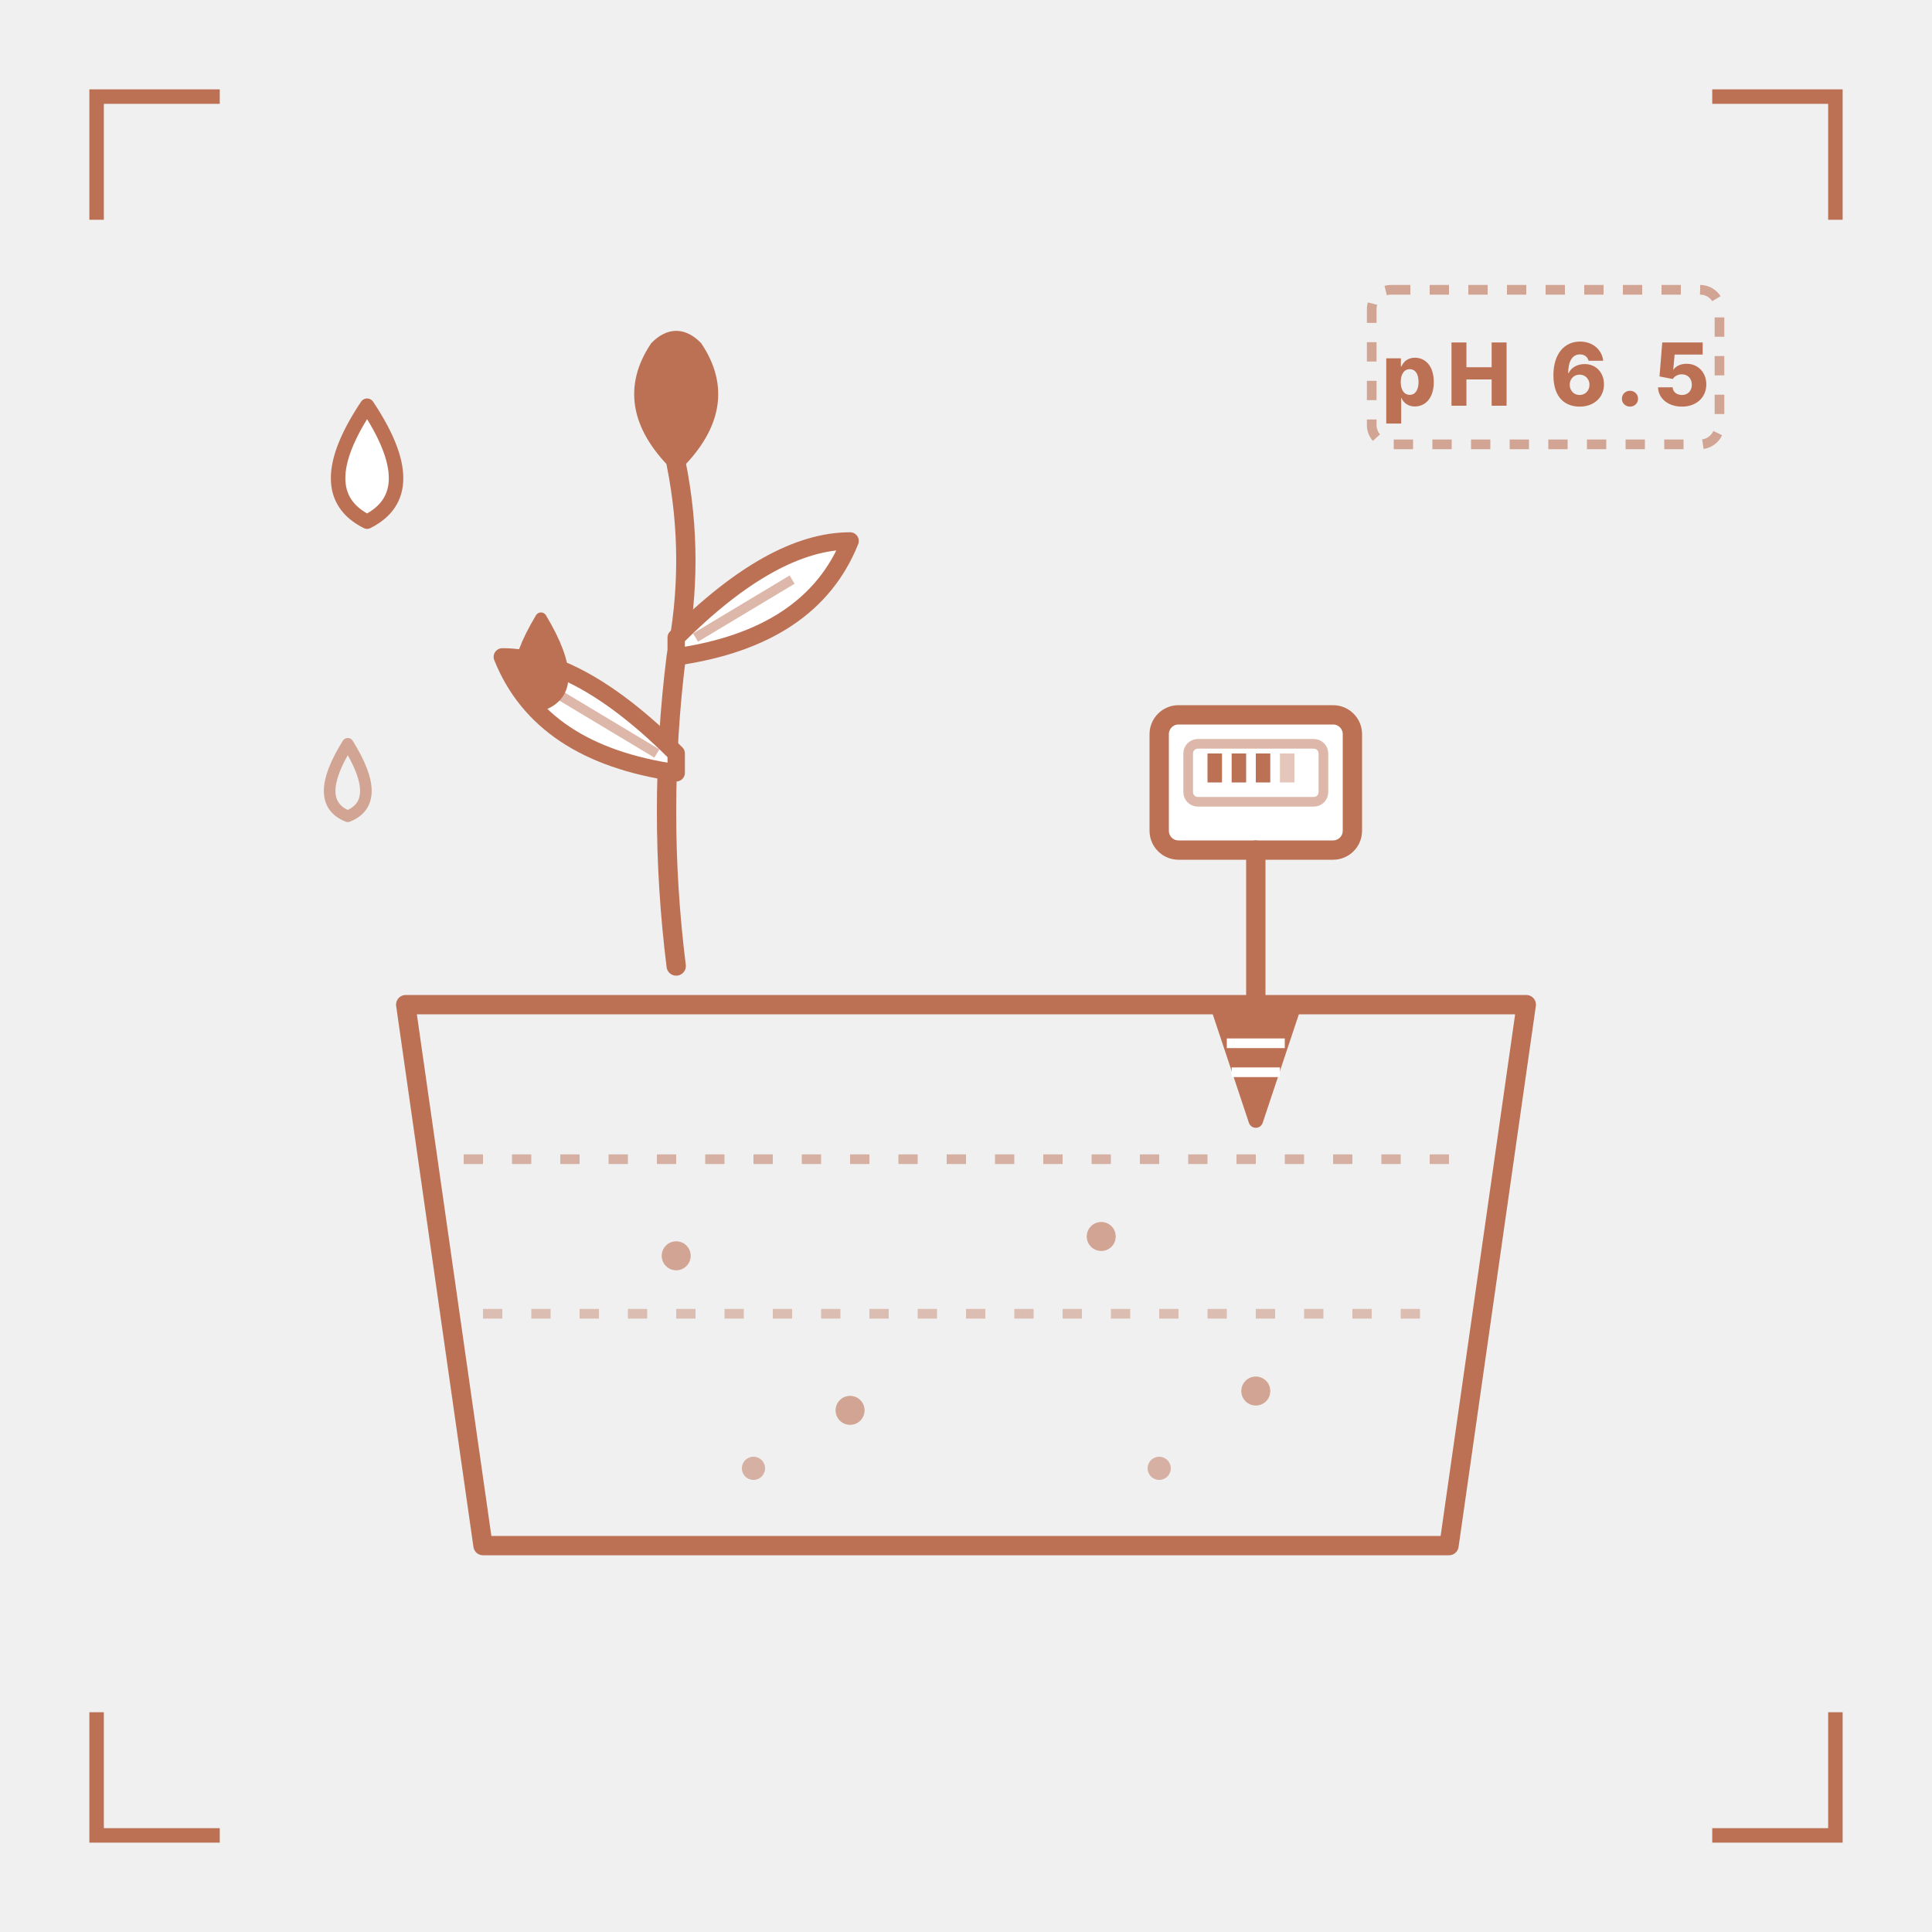
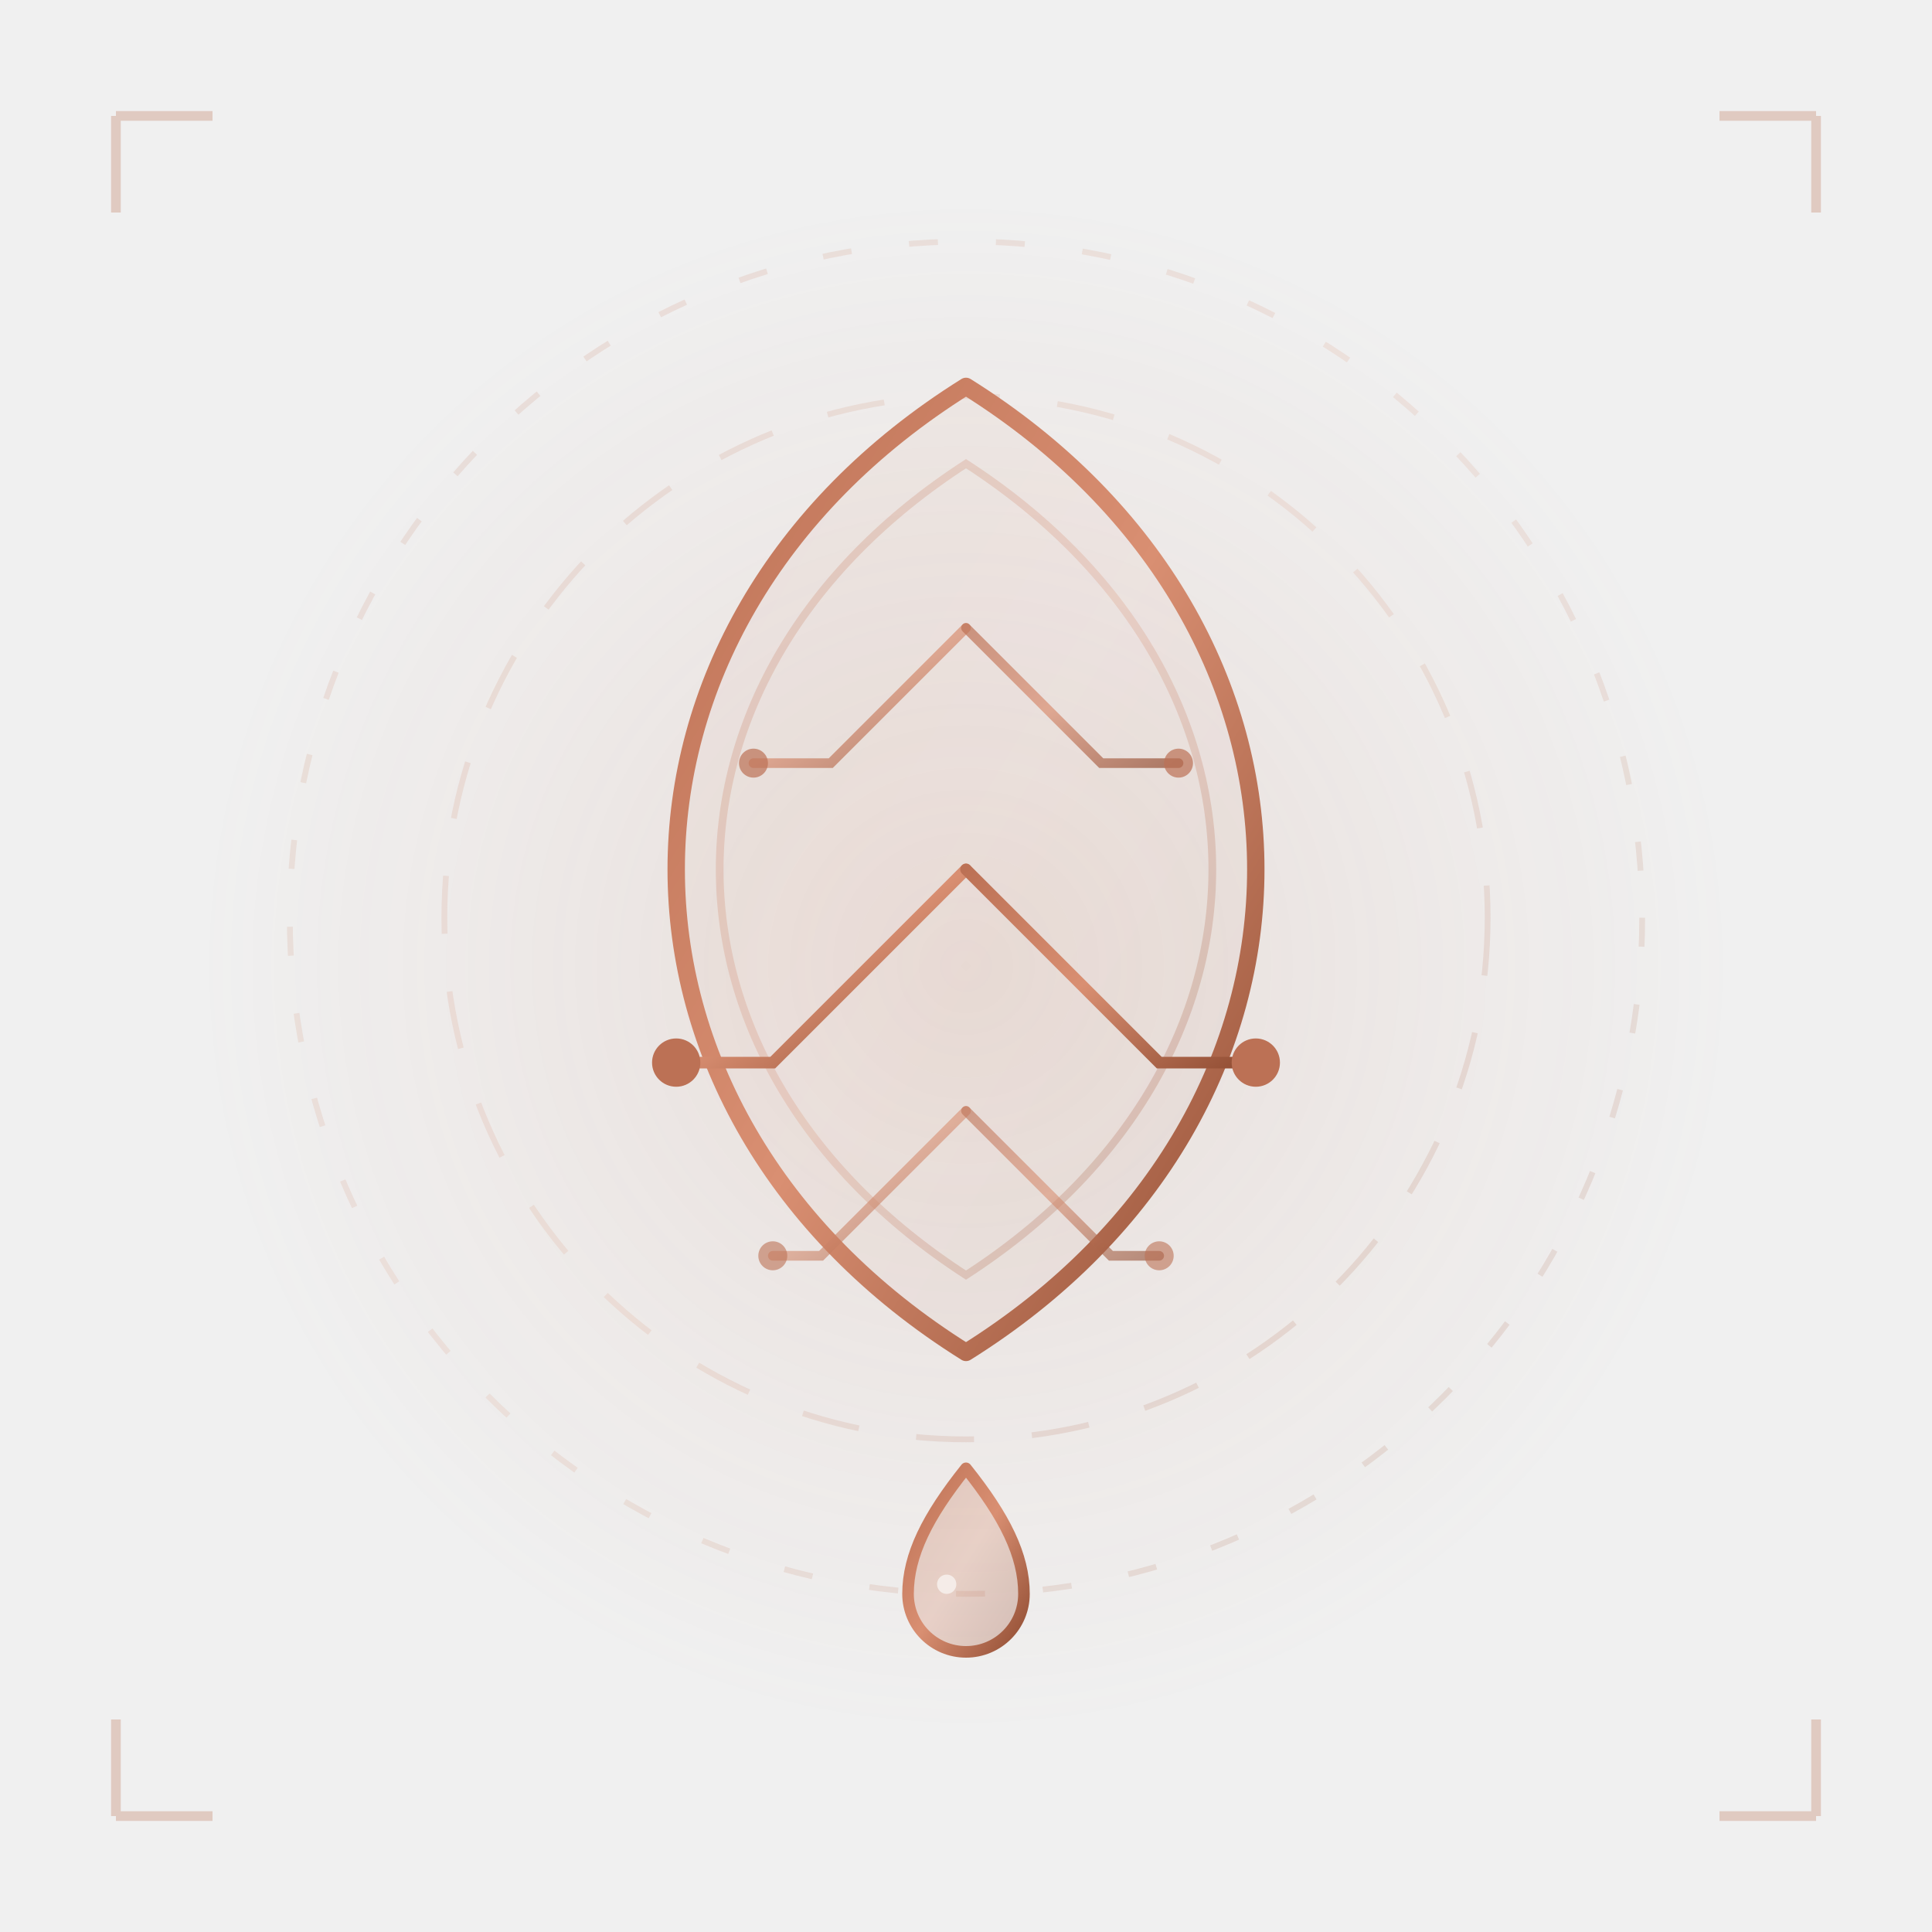
<svg xmlns="http://www.w3.org/2000/svg" width="200" height="200" viewBox="0 0 200 200" fill="none">
-   <path d="M10 10 L10 22 M10 10 L22 10" stroke="#bc7155" stroke-width="1.5" stroke-linecap="square" />
-   <path d="M190 10 L190 22 M190 10 L178 10" stroke="#bc7155" stroke-width="1.5" stroke-linecap="square" />
-   <path d="M10 190 L10 178 M10 190 L22 190" stroke="#bc7155" stroke-width="1.5" stroke-linecap="square" />
-   <path d="M190 190 L190 178 M190 190 L178 190" stroke="#bc7155" stroke-width="1.5" stroke-linecap="square" />
-   <g transform="translate(100, 100)">
-     <path d="M-58 4 L-50 60 L50 60 L58 4 Z" fill="none" stroke="#bc7155" stroke-width="2" stroke-linejoin="round" />
-     <line x1="-58" y1="4" x2="58" y2="4" stroke="#bc7155" stroke-width="1.5" />
-     <line x1="-52" y1="20" x2="52" y2="20" stroke="#bc7155" stroke-width="1" stroke-dasharray="2 3" opacity="0.5" />
-     <line x1="-50" y1="36" x2="50" y2="36" stroke="#bc7155" stroke-width="1" stroke-dasharray="2 3" opacity="0.4" />
-     <circle cx="-30" cy="30" r="1.5" fill="#bc7155" opacity="0.6" />
-     <circle cx="-12" cy="46" r="1.5" fill="#bc7155" opacity="0.6" />
-     <circle cx="14" cy="28" r="1.5" fill="#bc7155" opacity="0.6" />
-     <circle cx="30" cy="44" r="1.5" fill="#bc7155" opacity="0.6" />
-     <circle cx="-22" cy="52" r="1.2" fill="#bc7155" opacity="0.5" />
-     <circle cx="20" cy="52" r="1.2" fill="#bc7155" opacity="0.5" />
+   <defs>
+     <linearGradient id="sienna-gradient" x1="0%" y1="0%" x2="100%" y2="100%">
+       <stop offset="0%" stop-color="#bc7155" />
+       <stop offset="50%" stop-color="#d98f72" />
+       <stop offset="100%" stop-color="#914d33" />
+     </linearGradient>
+     <radialGradient id="glow-bg" cx="50%" cy="50%" r="50%">
+       <stop offset="0%" stop-color="#bc7155" stop-opacity="0.14" />
+       <stop offset="100%" stop-color="#bc7155" stop-opacity="0" />
+     </radialGradient>
+   </defs>
+   <g stroke="#bc7155" stroke-width="1" opacity="0.3">
+     <path d="M12 12 L12 22 M12 12 L22 12" />
+     <path d="M188 12 L188 22 M188 12 L178 12" />
+     <path d="M12 188 L12 178 M12 188 L22 188" />
+     <path d="M188 188 L188 178 M188 188 L178 188" />
  </g>
-   <g transform="translate(70, 100)">
-     <path d="M0 0 Q-2 -16 0 -32 Q2 -42 0 -52" stroke="#bc7155" stroke-width="2" stroke-linecap="round" fill="none" />
-     <path d="M0 -20 Q-14 -22 -18 -32 Q-10 -32 0 -22 Z" fill="#ffffff" stroke="#bc7155" stroke-width="1.8" stroke-linejoin="round" />
-     <line x1="-2" y1="-22" x2="-12" y2="-28" stroke="#bc7155" stroke-width="1" opacity="0.5" />
-     <path d="M0 -32 Q14 -34 18 -44 Q10 -44 0 -34 Z" fill="#ffffff" stroke="#bc7155" stroke-width="1.8" stroke-linejoin="round" />
-     <line x1="2" y1="-34" x2="12" y2="-40" stroke="#bc7155" stroke-width="1" opacity="0.5" />
-     <path d="M0 -52 Q-6 -58 -2 -64 Q0 -66 2 -64 Q6 -58 0 -52 Z" fill="#bc7155" stroke="#bc7155" stroke-width="1.5" />
+   <circle cx="100" cy="100" r="80" fill="url(#glow-bg)" />
+   <g stroke="url(#sienna-gradient)" stroke-width="0.6" opacity="0.15" fill="none">
+     <circle cx="100" cy="95" r="70" stroke-dasharray="3 6" />
+     <circle cx="100" cy="95" r="54" stroke-dasharray="6 6" />
  </g>
-   <g transform="translate(130, 100)">
-     <rect x="-10" y="-26" width="20" height="14" rx="2" fill="#ffffff" stroke="#bc7155" stroke-width="2" />
-     <rect x="-7" y="-23" width="14" height="6" rx="1" fill="none" stroke="#bc7155" stroke-width="1" opacity="0.5" />
-     <rect x="-5" y="-22" width="1.5" height="3" fill="#bc7155" />
-     <rect x="-2.5" y="-22" width="1.5" height="3" fill="#bc7155" />
-     <rect x="0" y="-22" width="1.5" height="3" fill="#bc7155" />
-     <rect x="2.5" y="-22" width="1.5" height="3" fill="#bc7155" opacity="0.4" />
-     <line x1="0" y1="-12" x2="0" y2="4" stroke="#bc7155" stroke-width="2" stroke-linecap="round" />
-     <path d="M-4 4 L0 16 L4 4 Z" fill="#bc7155" stroke="#bc7155" stroke-width="1.5" stroke-linejoin="round" />
-     <line x1="-3" y1="8" x2="3" y2="8" stroke="#ffffff" stroke-width="1" />
-     <line x1="-2.5" y1="11" x2="2.5" y2="11" stroke="#ffffff" stroke-width="1" />
+   <path d="M 100 40 C 60 65 60 115 100 140 C 140 115 140 65 100 40 Z" fill="url(#sienna-gradient)" fill-opacity="0.06" stroke="url(#sienna-gradient)" stroke-width="1.8" stroke-linejoin="round" />
+   <path d="M 100 48 C 66 70 66 110 100 132 C 134 110 134 70 100 48 Z" stroke="url(#sienna-gradient)" stroke-width="0.8" opacity="0.25" fill="none" />
+   <g stroke="url(#sienna-gradient)" stroke-linecap="round" fill="none">
+     <line x1="100" y1="40" x2="100" y2="152" stroke-width="1.8" />
+     <path d="M 100 65 L 86 79 L 78 79" stroke-width="1" opacity="0.7" />
+     <path d="M 100 65 L 114 79 L 122 79" stroke-width="1" opacity="0.7" />
+     <path d="M 100 90 L 80 110 L 70 110" stroke-width="1.2" />
+     <path d="M 100 90 L 120 110 L 130 110" stroke-width="1.2" />
+     <path d="M 100 115 L 85 130 L 80 130" stroke-width="1" opacity="0.6" />
+     <path d="M 100 115 L 115 130 L 120 130" stroke-width="1" opacity="0.6" />
  </g>
-   <g transform="translate(38, 50)">
-     <path d="M0 -8 C-4 -2 -4 2 0 4 C4 2 4 -2 0 -8 Z" fill="#ffffff" stroke="#bc7155" stroke-width="1.5" stroke-linejoin="round" />
+   <g fill="#bc7155">
+     <circle cx="70" cy="110" r="2.5" />
+     <circle cx="130" cy="110" r="2.5" />
+     <circle cx="78" cy="79" r="1.5" opacity="0.7" />
+     <circle cx="122" cy="79" r="1.5" opacity="0.7" />
+     <circle cx="80" cy="130" r="1.5" opacity="0.6" />
+     <circle cx="120" cy="130" r="1.5" opacity="0.6" />
  </g>
-   <g transform="translate(56, 70)">
-     <path d="M0 -6 C-3 -1 -3 2 0 3 C3 2 3 -1 0 -6 Z" fill="#bc7155" stroke="#bc7155" stroke-width="1.2" stroke-linejoin="round" />
-   </g>
-   <g transform="translate(36, 82)">
-     <path d="M0 -5 C-2.5 -1 -2.5 1.5 0 2.5 C2.5 1.5 2.5 -1 0 -5 Z" fill="none" stroke="#bc7155" stroke-width="1.2" stroke-linejoin="round" opacity="0.6" />
-   </g>
-   <g transform="translate(160, 38)">
-     <rect x="-18" y="-8" width="36" height="16" rx="2" fill="none" stroke="#bc7155" stroke-width="1" stroke-dasharray="2 2" opacity="0.6" />
-     <text x="0" y="4" text-anchor="middle" font-family="Inter, sans-serif" font-size="9" font-weight="800" fill="#bc7155" letter-spacing="1">pH 6.5</text>
+   <g transform="translate(100, 162)">
+     <path d="M 0 -10 C -4 -5 -6 -1 -6 3 A 6 6 0 0 0 6 3 C 6 -1 4 -5 0 -10 Z" fill="url(#sienna-gradient)" fill-opacity="0.3" stroke="url(#sienna-gradient)" stroke-width="1.2" stroke-linejoin="round" />
+     <circle cx="-2" cy="2" r="1" fill="#ffffff" opacity="0.6" />
  </g>
</svg>
